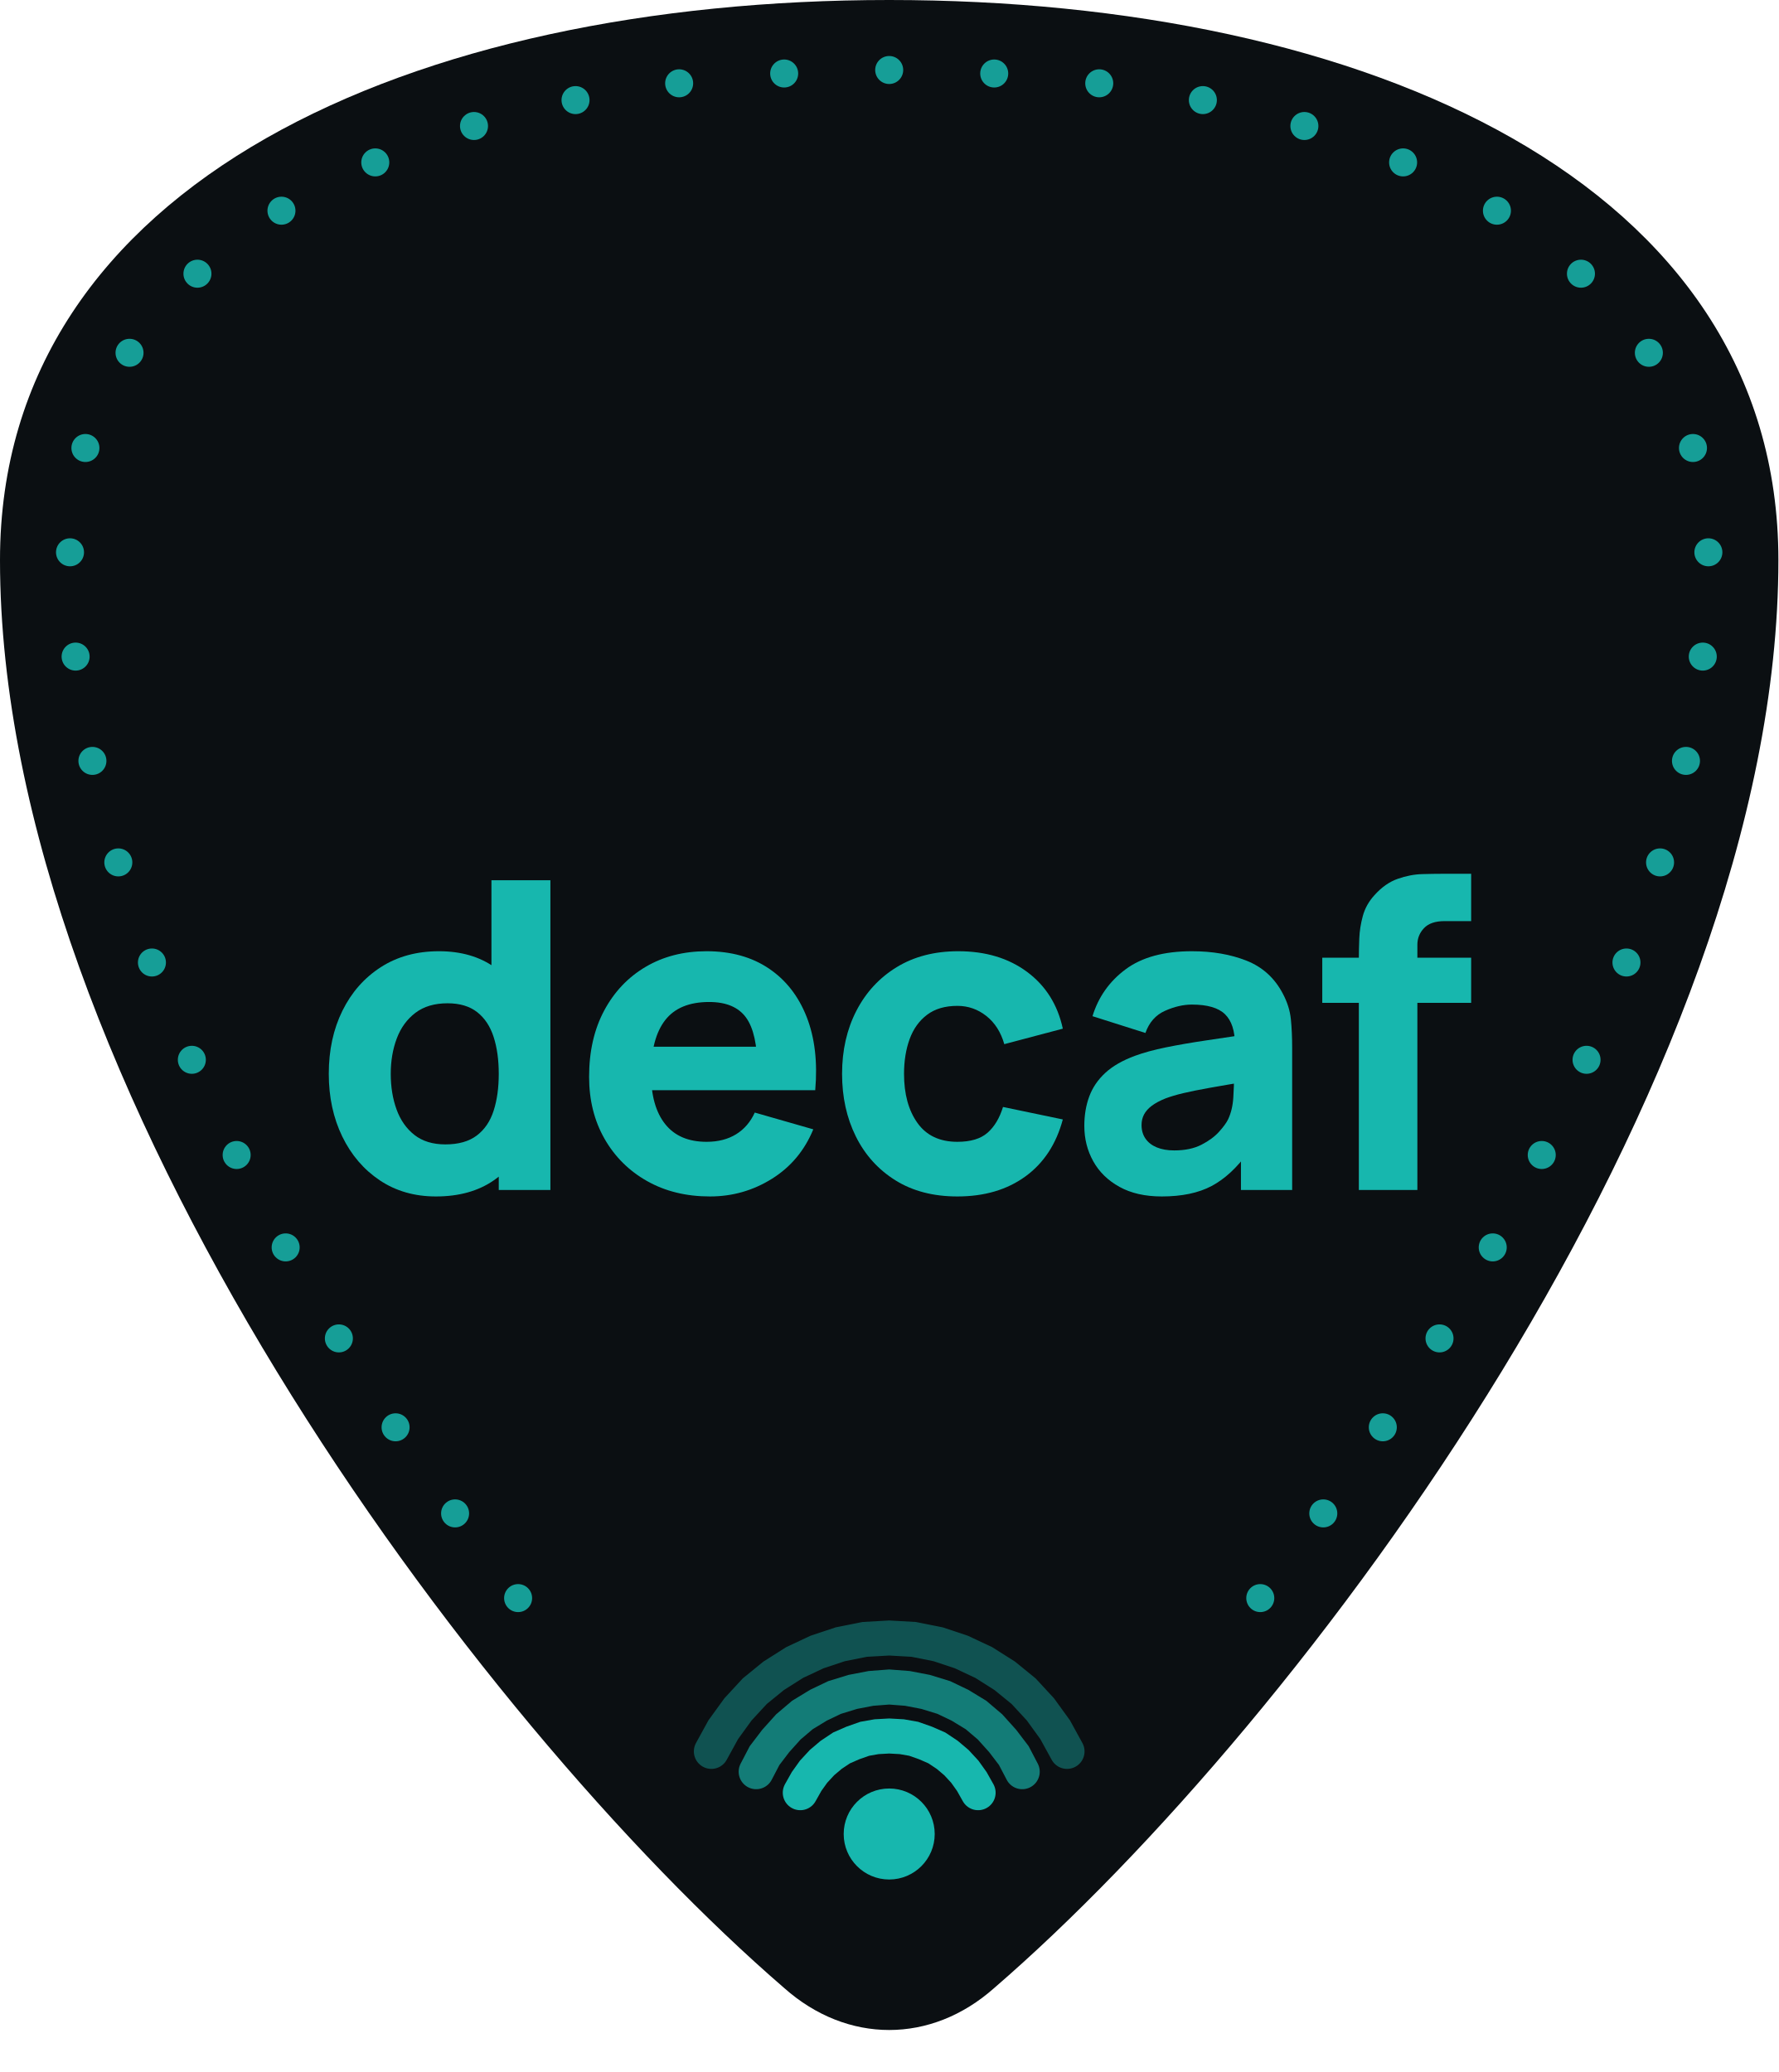
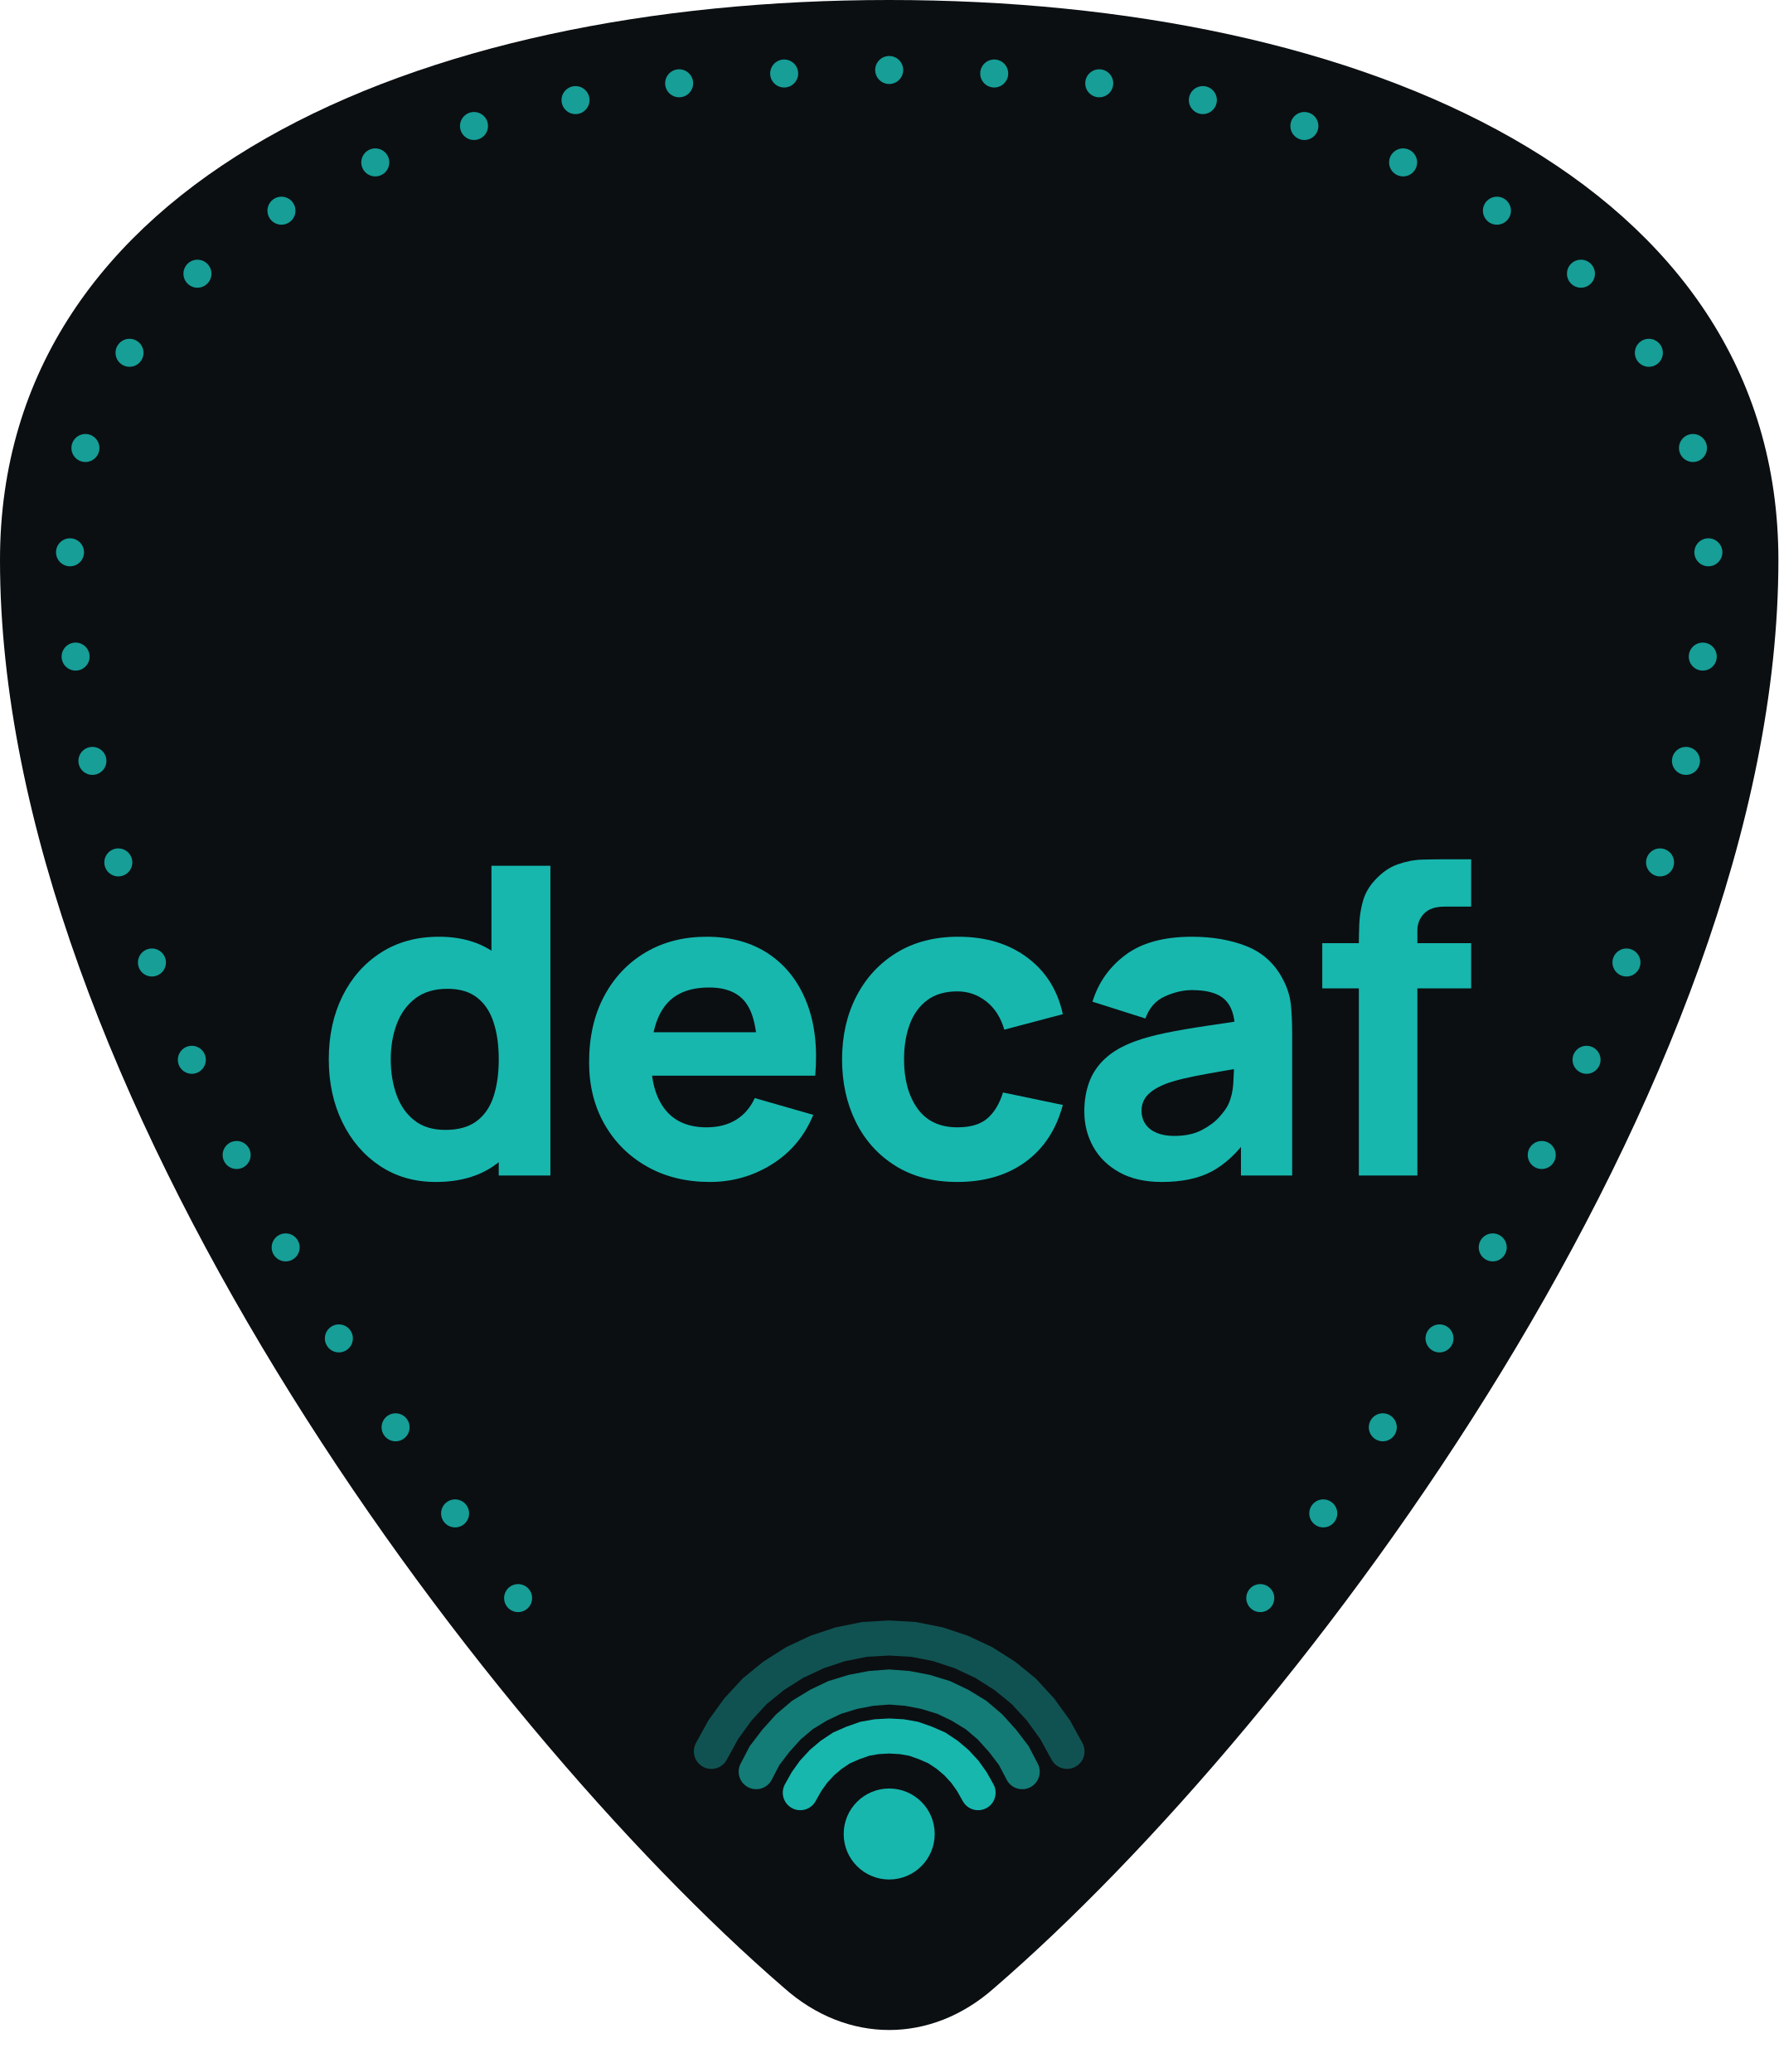
<svg xmlns="http://www.w3.org/2000/svg" viewBox="0 0 25.4 29.6" width="25.4mm" height="29.6mm">
  <defs>
    <clipPath id="pk">
      <path d="M 12.7 0.0 C 19.5 0.0 25.4 2.6 25.4 8.0 C 25.4 15.5 18.6 24.6 14.2 28.4 C 13.3 29.2 12.1 29.2 11.2 28.4 C 6.8 24.6 0.0 15.5 0.0 8.0 C 0.0 2.6 5.9 0.0 12.7 0.0 Z" />
    </clipPath>
  </defs>
  <path d="M 12.7 0.0 C 19.5 0.0 25.4 2.6 25.4 8.0 C 25.4 15.5 18.6 24.6 14.2 28.4 C 13.3 29.2 12.1 29.2 11.2 28.4 C 6.8 24.6 0.0 15.5 0.0 8.0 C 0.0 2.6 5.9 0.0 12.7 0.0 Z" fill="#0B0F12" />
  <g clip-path="url(#pk)">
    <circle cx="12.70" cy="1.00" r="0.2" fill="#17B7AE" opacity="0.85" />
    <circle cx="14.20" cy="1.05" r="0.2" fill="#17B7AE" opacity="0.85" />
    <circle cx="15.70" cy="1.19" r="0.2" fill="#17B7AE" opacity="0.85" />
    <circle cx="17.18" cy="1.43" r="0.2" fill="#17B7AE" opacity="0.85" />
    <circle cx="18.63" cy="1.80" r="0.2" fill="#17B7AE" opacity="0.85" />
    <circle cx="20.04" cy="2.32" r="0.2" fill="#17B7AE" opacity="0.85" />
    <circle cx="21.38" cy="3.01" r="0.2" fill="#17B7AE" opacity="0.85" />
    <circle cx="22.58" cy="3.91" r="0.2" fill="#17B7AE" opacity="0.85" />
    <circle cx="23.55" cy="5.04" r="0.2" fill="#17B7AE" opacity="0.85" />
    <circle cx="24.18" cy="6.40" r="0.2" fill="#17B7AE" opacity="0.85" />
    <circle cx="24.40" cy="7.89" r="0.2" fill="#17B7AE" opacity="0.85" />
    <circle cx="24.32" cy="9.38" r="0.2" fill="#17B7AE" opacity="0.85" />
    <circle cx="24.08" cy="10.87" r="0.2" fill="#17B7AE" opacity="0.85" />
    <circle cx="23.71" cy="12.32" r="0.2" fill="#17B7AE" opacity="0.85" />
    <circle cx="23.23" cy="13.75" r="0.2" fill="#17B7AE" opacity="0.85" />
    <circle cx="22.66" cy="15.14" r="0.2" fill="#17B7AE" opacity="0.85" />
    <circle cx="22.02" cy="16.50" r="0.2" fill="#17B7AE" opacity="0.85" />
    <circle cx="21.32" cy="17.82" r="0.2" fill="#17B7AE" opacity="0.85" />
    <circle cx="20.56" cy="19.12" r="0.2" fill="#17B7AE" opacity="0.85" />
    <circle cx="19.75" cy="20.39" r="0.2" fill="#17B7AE" opacity="0.85" />
    <circle cx="18.90" cy="21.62" r="0.2" fill="#17B7AE" opacity="0.85" />
    <circle cx="18.00" cy="22.83" r="0.2" fill="#17B7AE" opacity="0.85" />
    <circle cx="7.40" cy="22.83" r="0.2" fill="#17B7AE" opacity="0.85" />
    <circle cx="6.50" cy="21.62" r="0.2" fill="#17B7AE" opacity="0.85" />
    <circle cx="5.65" cy="20.39" r="0.2" fill="#17B7AE" opacity="0.85" />
    <circle cx="4.84" cy="19.12" r="0.2" fill="#17B7AE" opacity="0.85" />
    <circle cx="4.08" cy="17.82" r="0.2" fill="#17B7AE" opacity="0.85" />
    <circle cx="3.38" cy="16.50" r="0.2" fill="#17B7AE" opacity="0.85" />
    <circle cx="2.74" cy="15.14" r="0.2" fill="#17B7AE" opacity="0.85" />
    <circle cx="2.17" cy="13.75" r="0.2" fill="#17B7AE" opacity="0.85" />
    <circle cx="1.69" cy="12.32" r="0.2" fill="#17B7AE" opacity="0.85" />
    <circle cx="1.32" cy="10.87" r="0.2" fill="#17B7AE" opacity="0.85" />
    <circle cx="1.08" cy="9.38" r="0.2" fill="#17B7AE" opacity="0.85" />
    <circle cx="1.00" cy="7.89" r="0.2" fill="#17B7AE" opacity="0.85" />
    <circle cx="1.22" cy="6.40" r="0.2" fill="#17B7AE" opacity="0.85" />
    <circle cx="1.85" cy="5.04" r="0.2" fill="#17B7AE" opacity="0.85" />
    <circle cx="2.82" cy="3.91" r="0.2" fill="#17B7AE" opacity="0.85" />
    <circle cx="4.02" cy="3.01" r="0.2" fill="#17B7AE" opacity="0.85" />
    <circle cx="5.36" cy="2.32" r="0.2" fill="#17B7AE" opacity="0.85" />
    <circle cx="6.77" cy="1.80" r="0.2" fill="#17B7AE" opacity="0.85" />
    <circle cx="8.22" cy="1.43" r="0.2" fill="#17B7AE" opacity="0.85" />
    <circle cx="9.70" cy="1.19" r="0.2" fill="#17B7AE" opacity="0.85" />
    <circle cx="11.20" cy="1.05" r="0.2" fill="#17B7AE" opacity="0.85" />
    <path d="M11.43 25.61 L11.52 25.45 L11.62 25.31 L11.74 25.18 L11.87 25.07 L12.02 24.97 L12.18 24.90 L12.35 24.84 L12.52 24.81 L12.70 24.80 L12.88 24.81 L13.05 24.84 L13.22 24.90 L13.38 24.97 L13.53 25.07 L13.66 25.18 L13.78 25.31 L13.88 25.45 L13.97 25.61" fill="none" stroke="#17B7AE" stroke-width="0.5" stroke-linecap="round" opacity="1.0" />
    <path d="M10.80 25.31 L10.92 25.08 L11.08 24.87 L11.26 24.67 L11.46 24.50 L11.69 24.36 L11.92 24.25 L12.18 24.17 L12.44 24.12 L12.70 24.10 L12.96 24.12 L13.22 24.17 L13.48 24.25 L13.71 24.36 L13.94 24.50 L14.14 24.67 L14.32 24.87 L14.48 25.08 L14.60 25.31" fill="none" stroke="#17B7AE" stroke-width="0.5" stroke-linecap="round" opacity="0.65" />
    <path d="M10.16 25.02 L10.33 24.71 L10.54 24.42 L10.78 24.16 L11.05 23.94 L11.35 23.75 L11.67 23.60 L12.00 23.49 L12.35 23.42 L12.70 23.40 L13.05 23.42 L13.40 23.49 L13.73 23.60 L14.05 23.75 L14.35 23.94 L14.62 24.16 L14.86 24.42 L15.07 24.71 L15.24 25.02" fill="none" stroke="#17B7AE" stroke-width="0.5" stroke-linecap="round" opacity="0.4" />
    <circle cx="12.7" cy="26.2" r="0.65" fill="#17B7AE" />
-     <path transform="translate(4.450 17.000) scale(0.003073 -0.003073)" d="M578 -30Q429 -30 317.0 45.0Q205 120 142.5 249.0Q80 378 80 540Q80 705 143.5 833.5Q207 962 322.0 1036.0Q437 1110 592 1110Q746 1110 851.0 1035.0Q956 960 1010.0 831.0Q1064 702 1064 540Q1064 378 1009.5 249.0Q955 120 847.0 45.0Q739 -30 578 -30ZM622 212Q713 212 767.5 253.0Q822 294 846.0 368.0Q870 442 870 540Q870 638 846.0 712.0Q822 786 769.5 827.0Q717 868 632 868Q541 868 482.5 823.5Q424 779 396.0 704.5Q368 630 368 540Q368 449 395.0 374.5Q422 300 478.0 256.0Q534 212 622 212ZM870 0V740H836V1440H1110V0Z" fill="#17B7AE" />
-     <path transform="translate(8.168 17.000) scale(0.003073 -0.003073)" d="M642 -30Q476 -30 349.5 41.5Q223 113 151.5 238.5Q80 364 80 526Q80 703 150.0 834.0Q220 965 343.0 1037.5Q466 1110 626 1110Q796 1110 915.0 1030.0Q1034 950 1091.0 805.0Q1148 660 1131 464H862V564Q862 729 809.5 801.5Q757 874 638 874Q499 874 433.5 789.5Q368 705 368 540Q368 389 433.5 306.5Q499 224 626 224Q706 224 763.0 259.0Q820 294 850 360L1122 282Q1061 134 929.5 52.0Q798 -30 642 -30ZM284 464V666H1000V464Z" fill="#17B7AE" />
-     <path transform="translate(11.781 17.000) scale(0.003073 -0.003073)" d="M616 -30Q448 -30 328.0 45.0Q208 120 144.0 249.0Q80 378 80 540Q80 704 146.5 833.0Q213 962 334.0 1036.0Q455 1110 620 1110Q811 1110 940.5 1013.5Q1070 917 1106 750L834 678Q810 762 750.5 809.0Q691 856 616 856Q530 856 475.0 814.5Q420 773 394.0 701.5Q368 630 368 540Q368 399 430.5 311.5Q493 224 616 224Q708 224 756.0 266.0Q804 308 828 386L1106 328Q1060 156 932.0 63.0Q804 -30 616 -30Z" fill="#17B7AE" />
-     <path transform="translate(15.241 17.000) scale(0.003073 -0.003073)" d="M440 -30Q324 -30 243.5 14.5Q163 59 121.5 133.5Q80 208 80 298Q80 373 103.0 435.0Q126 497 177.5 544.5Q229 592 316 624Q376 646 459.0 663.0Q542 680 647.0 695.5Q752 711 878 730L780 676Q780 772 734.0 817.0Q688 862 580 862Q520 862 455.0 833.0Q390 804 364 730L118 808Q159 942 272.0 1026.0Q385 1110 580 1110Q723 1110 834.0 1066.0Q945 1022 1002 914Q1034 854 1040.0 794.0Q1046 734 1046 660V0H808V222L842 176Q763 67 671.5 18.5Q580 -30 440 -30ZM498 184Q573 184 624.5 210.5Q676 237 706.5 271.0Q737 305 748 328Q769 372 772.5 430.5Q776 489 776 528L856 508Q735 488 660.0 474.5Q585 461 539.0 450.0Q493 439 458 426Q418 410 393.5 391.5Q369 373 357.5 351.0Q346 329 346 302Q346 265 364.5 238.5Q383 212 417.0 198.0Q451 184 498 184Z" fill="#17B7AE" />
-     <path transform="translate(18.701 17.000) scale(0.003073 -0.003073)" d="M230 0V1076Q230 1117 232.0 1169.0Q234 1221 248.5 1274.0Q263 1327 302 1370Q352 1426 410.5 1446.5Q469 1467 524.0 1468.5Q579 1470 618 1470H752V1250H628Q564 1250 533.0 1217.5Q502 1185 502 1140V0ZM60 870V1080H752V870Z" fill="#17B7AE" />
+     <path transform="translate(4.450 16.793) scale(0.003073 -0.003073)" d="M578 -30Q429 -30 317.0 45.0Q205 120 142.5 249.0Q80 378 80 540Q80 705 143.5 833.5Q207 962 322.0 1036.0Q437 1110 592 1110Q746 1110 851.0 1035.0Q956 960 1010.0 831.0Q1064 702 1064 540Q1064 378 1009.5 249.0Q955 120 847.0 45.0Q739 -30 578 -30ZM622 212Q713 212 767.5 253.0Q822 294 846.0 368.0Q870 442 870 540Q870 638 846.0 712.0Q822 786 769.5 827.0Q717 868 632 868Q541 868 482.5 823.5Q424 779 396.0 704.5Q368 630 368 540Q368 449 395.0 374.5Q422 300 478.0 256.0Q534 212 622 212ZM870 0V740H836V1440H1110V0Z" fill="#17B7AE" />
+     <path transform="translate(8.168 16.793) scale(0.003073 -0.003073)" d="M642 -30Q476 -30 349.5 41.5Q223 113 151.5 238.5Q80 364 80 526Q80 703 150.0 834.0Q220 965 343.0 1037.5Q466 1110 626 1110Q796 1110 915.0 1030.0Q1034 950 1091.0 805.0Q1148 660 1131 464H862V564Q862 729 809.5 801.5Q757 874 638 874Q499 874 433.5 789.5Q368 705 368 540Q368 389 433.5 306.5Q499 224 626 224Q706 224 763.0 259.0Q820 294 850 360L1122 282Q1061 134 929.5 52.0Q798 -30 642 -30ZM284 464V666H1000V464Z" fill="#17B7AE" />
+     <path transform="translate(11.781 16.793) scale(0.003073 -0.003073)" d="M616 -30Q448 -30 328.0 45.0Q208 120 144.0 249.0Q80 378 80 540Q80 704 146.5 833.0Q213 962 334.0 1036.0Q455 1110 620 1110Q811 1110 940.5 1013.5Q1070 917 1106 750L834 678Q810 762 750.5 809.0Q691 856 616 856Q530 856 475.0 814.5Q420 773 394.0 701.5Q368 630 368 540Q368 399 430.5 311.5Q493 224 616 224Q708 224 756.0 266.0Q804 308 828 386L1106 328Q1060 156 932.0 63.0Q804 -30 616 -30Z" fill="#17B7AE" />
+     <path transform="translate(15.241 16.793) scale(0.003073 -0.003073)" d="M440 -30Q324 -30 243.5 14.5Q163 59 121.5 133.5Q80 208 80 298Q80 373 103.0 435.0Q126 497 177.5 544.5Q229 592 316 624Q376 646 459.0 663.0Q542 680 647.0 695.5Q752 711 878 730L780 676Q780 772 734.0 817.0Q688 862 580 862Q520 862 455.0 833.0Q390 804 364 730L118 808Q159 942 272.0 1026.0Q385 1110 580 1110Q723 1110 834.0 1066.0Q945 1022 1002 914Q1034 854 1040.0 794.0Q1046 734 1046 660V0H808V222L842 176Q763 67 671.5 18.5Q580 -30 440 -30ZM498 184Q573 184 624.5 210.5Q676 237 706.5 271.0Q737 305 748 328Q769 372 772.5 430.5Q776 489 776 528L856 508Q735 488 660.0 474.5Q585 461 539.0 450.0Q493 439 458 426Q418 410 393.5 391.5Q369 373 357.5 351.0Q346 329 346 302Q346 265 364.5 238.5Q383 212 417.0 198.0Q451 184 498 184Z" fill="#17B7AE" />
+     <path transform="translate(18.701 16.793) scale(0.003073 -0.003073)" d="M230 0V1076Q230 1117 232.0 1169.0Q234 1221 248.5 1274.0Q263 1327 302 1370Q352 1426 410.5 1446.5Q469 1467 524.0 1468.5Q579 1470 618 1470H752V1250H628Q564 1250 533.0 1217.5Q502 1185 502 1140V0ZM60 870V1080H752V870Z" fill="#17B7AE" />
  </g>
</svg>
